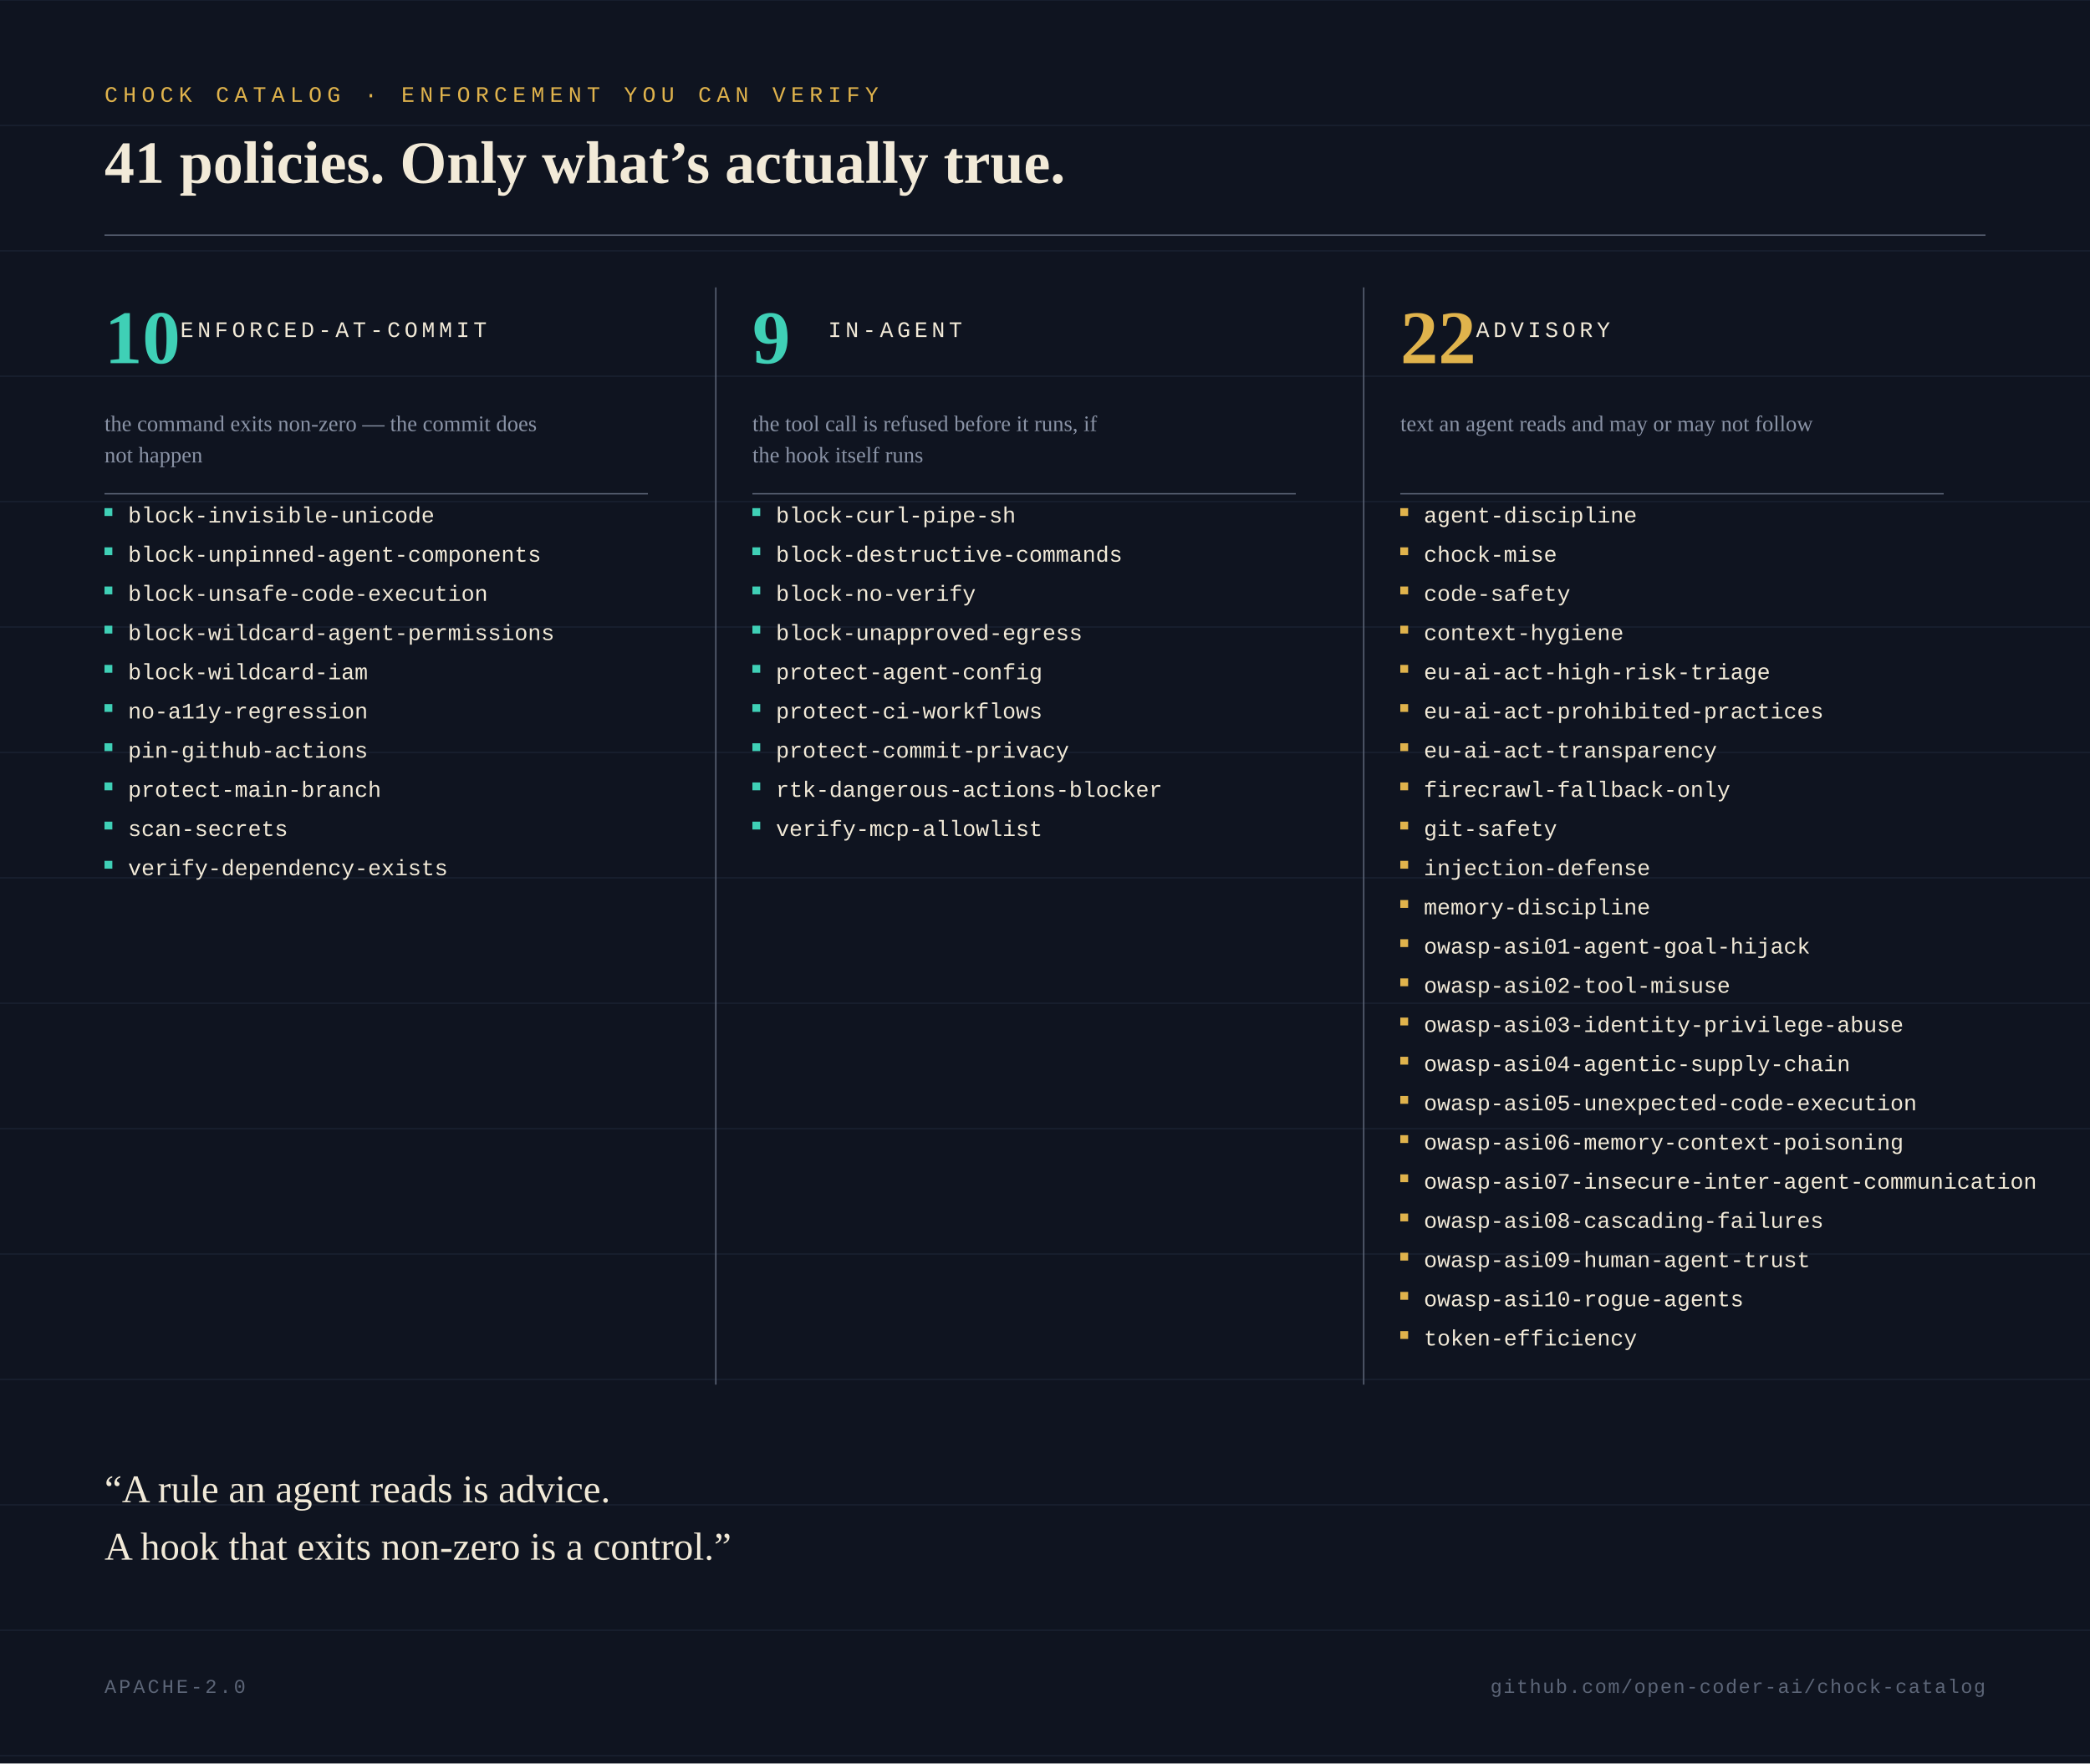
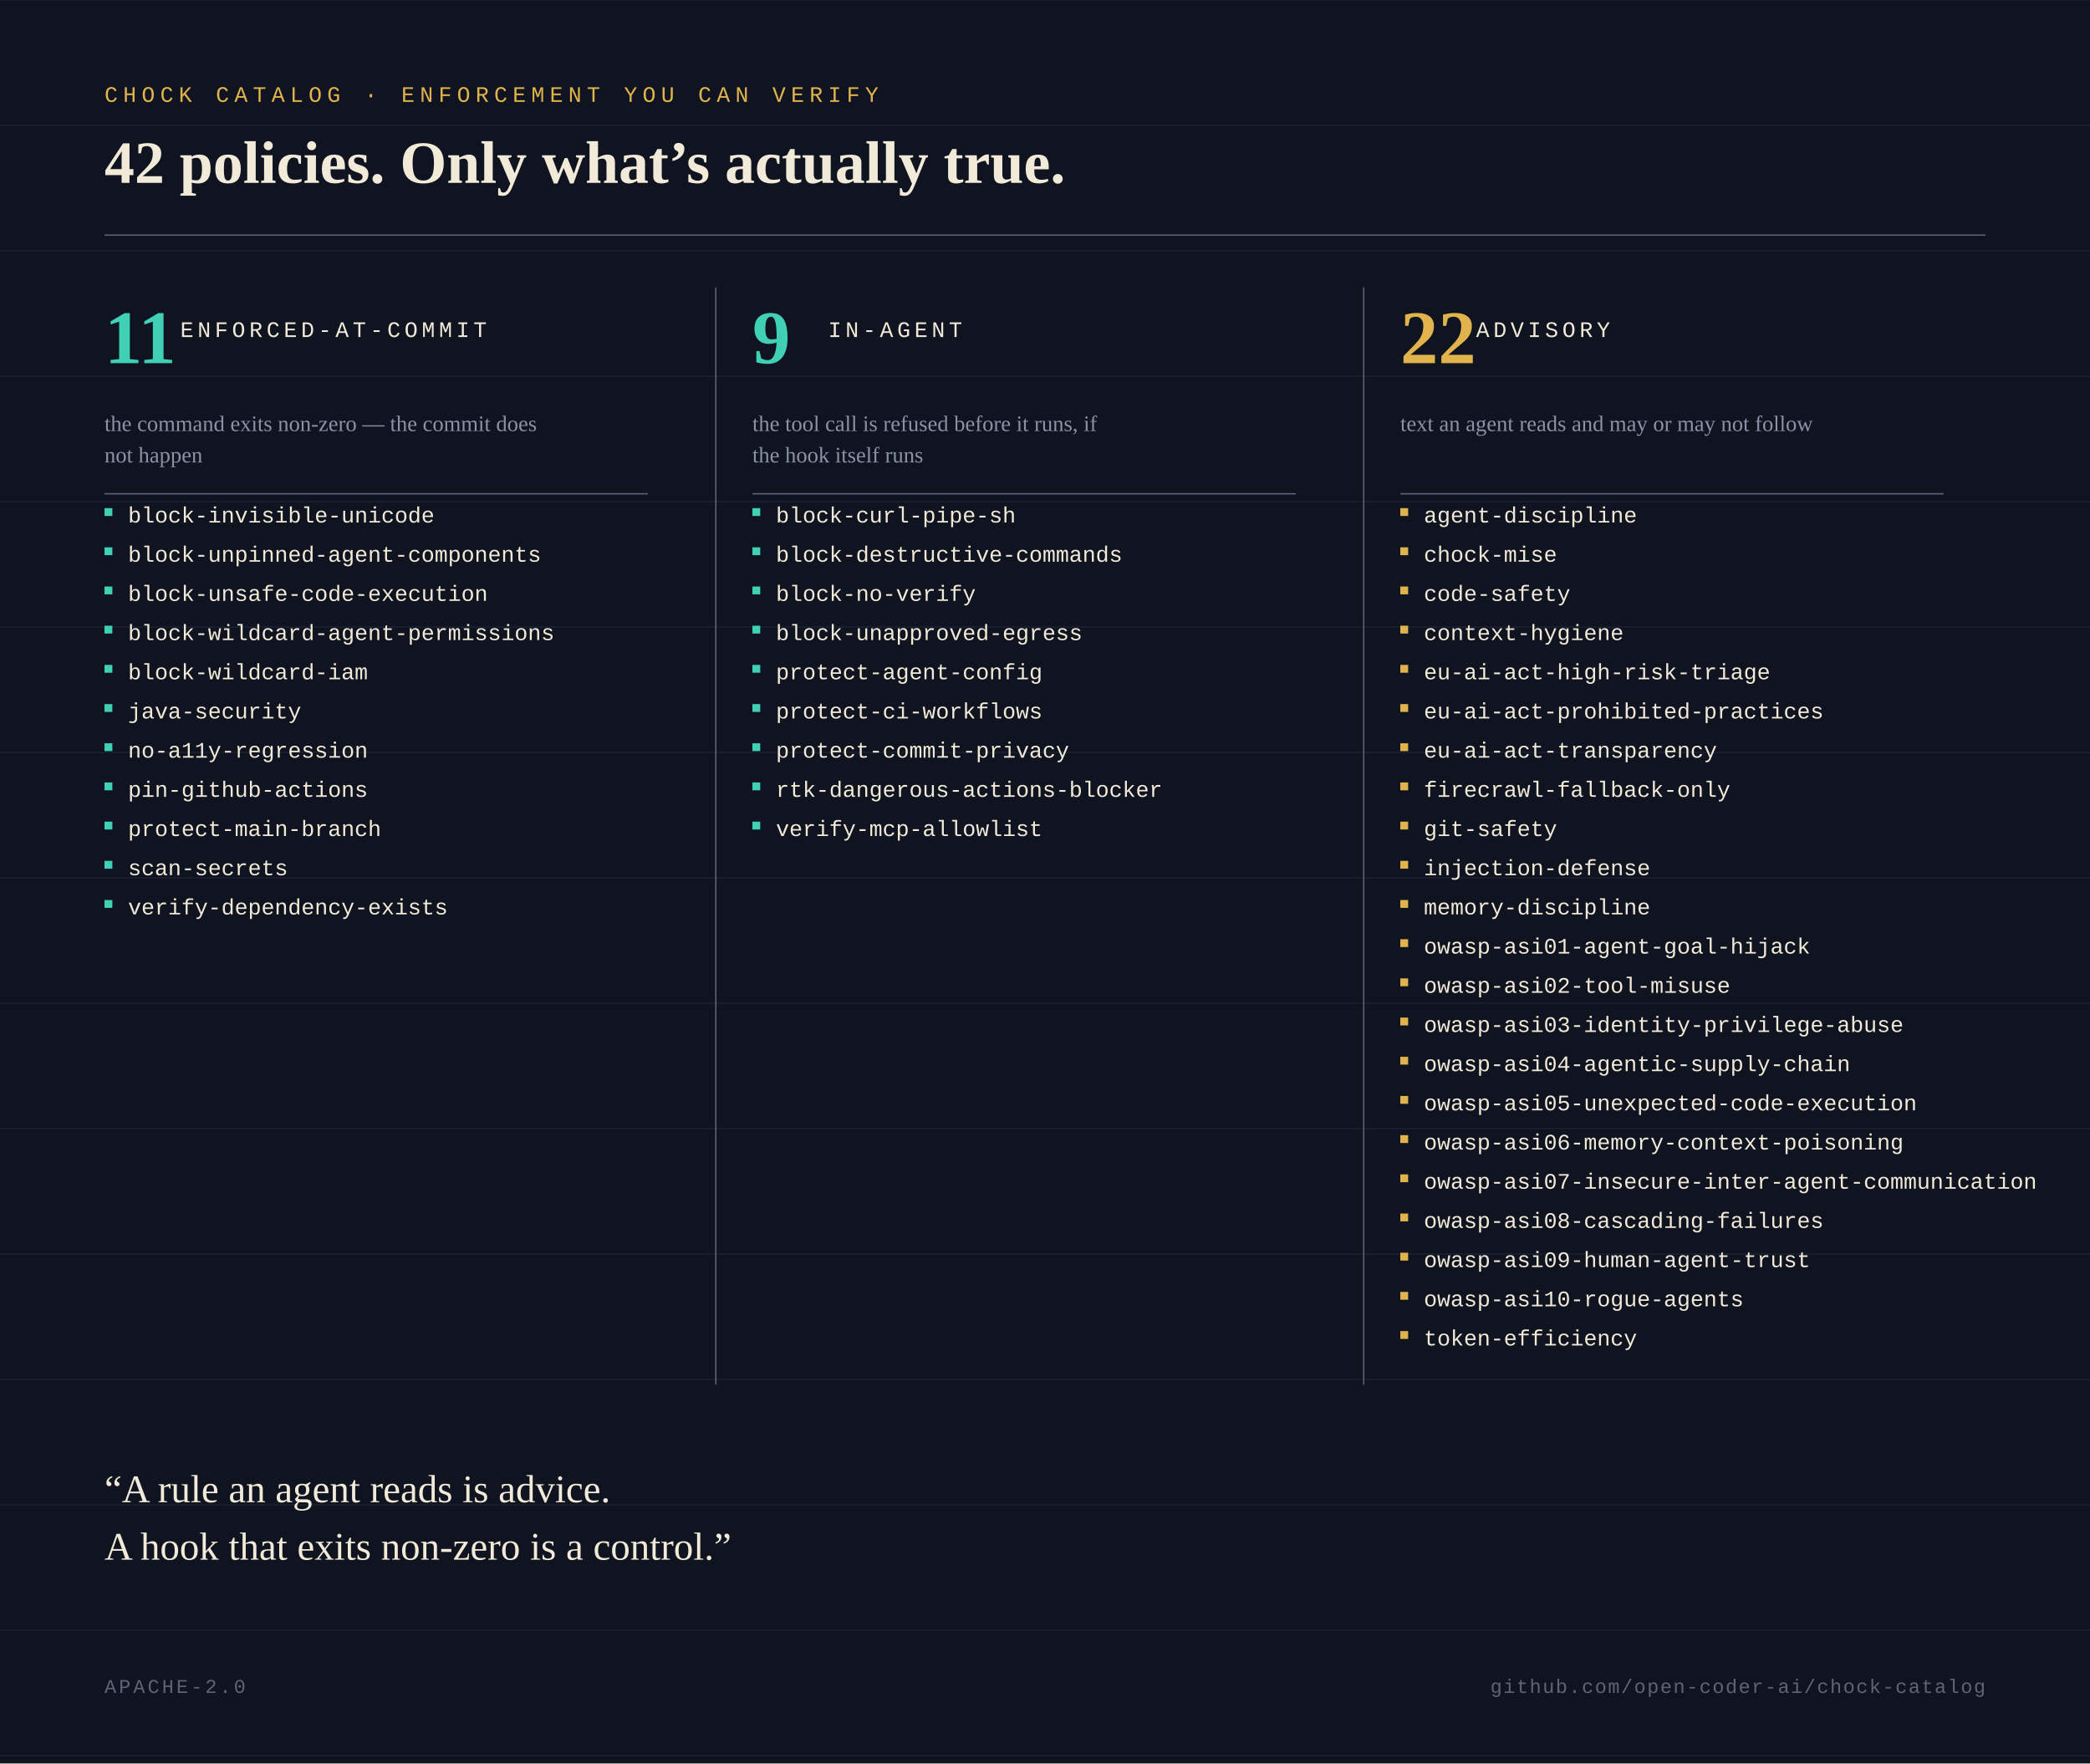
- <svg xmlns="http://www.w3.org/2000/svg" viewBox="0 0 1600 1350" width="1600" height="1350" role="img" aria-label="41 policies: 10 enforced-at-commit, 9 in-agent, 22 advisory">
+ <svg xmlns="http://www.w3.org/2000/svg" viewBox="0 0 1600 1350" width="1600" height="1350" role="img" aria-label="42 policies: 11 enforced-at-commit, 9 in-agent, 22 advisory">
  <rect width="1600" height="1350" fill="#0f1420" />
  <line x1="0" y1="0" x2="1600" y2="0" stroke="#1a2130" stroke-width="1" />
  <line x1="0" y1="96" x2="1600" y2="96" stroke="#1a2130" stroke-width="1" />
  <line x1="0" y1="192" x2="1600" y2="192" stroke="#1a2130" stroke-width="1" />
  <line x1="0" y1="288" x2="1600" y2="288" stroke="#1a2130" stroke-width="1" />
  <line x1="0" y1="384" x2="1600" y2="384" stroke="#1a2130" stroke-width="1" />
  <line x1="0" y1="480" x2="1600" y2="480" stroke="#1a2130" stroke-width="1" />
  <line x1="0" y1="576" x2="1600" y2="576" stroke="#1a2130" stroke-width="1" />
  <line x1="0" y1="672" x2="1600" y2="672" stroke="#1a2130" stroke-width="1" />
  <line x1="0" y1="768" x2="1600" y2="768" stroke="#1a2130" stroke-width="1" />
  <line x1="0" y1="864" x2="1600" y2="864" stroke="#1a2130" stroke-width="1" />
  <line x1="0" y1="960" x2="1600" y2="960" stroke="#1a2130" stroke-width="1" />
  <line x1="0" y1="1056" x2="1600" y2="1056" stroke="#1a2130" stroke-width="1" />
  <line x1="0" y1="1152" x2="1600" y2="1152" stroke="#1a2130" stroke-width="1" />
  <line x1="0" y1="1248" x2="1600" y2="1248" stroke="#1a2130" stroke-width="1" />
  <line x1="0" y1="1344" x2="1600" y2="1344" stroke="#1a2130" stroke-width="1" />
  <text x="80" y="78" font-family="'Cascadia Code', Consolas, 'Courier New', monospace" font-size="17" letter-spacing="4" fill="#e0b34c">CHOCK CATALOG · ENFORCEMENT YOU CAN VERIFY</text>
-   <text x="80" y="140" font-family="Georgia, 'Times New Roman', serif" font-size="46" font-weight="bold" fill="#f2ead8">41 policies. Only what’s actually true.</text>
+   <text x="80" y="140" font-family="Georgia, 'Times New Roman', serif" font-size="46" font-weight="bold" fill="#f2ead8">42 policies. Only what’s actually true.</text>
  <line x1="80" y1="180" x2="1520" y2="180" stroke="#5c6577" stroke-width="1" />
-   <text x="80" y="278" font-family="Georgia, 'Times New Roman', serif" font-size="58" font-weight="bold" fill="#3fd0b6">10</text>
+   <text x="80" y="278" font-family="Georgia, 'Times New Roman', serif" font-size="58" font-weight="bold" fill="#3fd0b6">11</text>
  <text x="138" y="258" font-family="'Cascadia Code', Consolas, 'Courier New', monospace" font-size="17" letter-spacing="3" fill="#f2ead8">ENFORCED-AT-COMMIT</text>
  <text x="80" y="330" font-family="Georgia, 'Times New Roman', serif" font-size="17" fill="#8a93a6">the command exits non-zero — the commit does</text>
  <text x="80" y="354" font-family="Georgia, 'Times New Roman', serif" font-size="17" fill="#8a93a6">not happen</text>
  <line x1="80" y1="378" x2="496" y2="378" stroke="#5c6577" stroke-width="1" />
  <rect x="80" y="389" width="6" height="6" fill="#3fd0b6" />
  <text x="98" y="400" font-family="'Cascadia Code', Consolas, 'Courier New', monospace" font-size="17" fill="#f2ead8">block-invisible-unicode</text>
  <rect x="80" y="419" width="6" height="6" fill="#3fd0b6" />
  <text x="98" y="430" font-family="'Cascadia Code', Consolas, 'Courier New', monospace" font-size="17" fill="#f2ead8">block-unpinned-agent-components</text>
  <rect x="80" y="449" width="6" height="6" fill="#3fd0b6" />
  <text x="98" y="460" font-family="'Cascadia Code', Consolas, 'Courier New', monospace" font-size="17" fill="#f2ead8">block-unsafe-code-execution</text>
  <rect x="80" y="479" width="6" height="6" fill="#3fd0b6" />
  <text x="98" y="490" font-family="'Cascadia Code', Consolas, 'Courier New', monospace" font-size="17" fill="#f2ead8">block-wildcard-agent-permissions</text>
  <rect x="80" y="509" width="6" height="6" fill="#3fd0b6" />
  <text x="98" y="520" font-family="'Cascadia Code', Consolas, 'Courier New', monospace" font-size="17" fill="#f2ead8">block-wildcard-iam</text>
  <rect x="80" y="539" width="6" height="6" fill="#3fd0b6" />
-   <text x="98" y="550" font-family="'Cascadia Code', Consolas, 'Courier New', monospace" font-size="17" fill="#f2ead8">no-a11y-regression</text>
+   <text x="98" y="550" font-family="'Cascadia Code', Consolas, 'Courier New', monospace" font-size="17" fill="#f2ead8">java-security</text>
  <rect x="80" y="569" width="6" height="6" fill="#3fd0b6" />
-   <text x="98" y="580" font-family="'Cascadia Code', Consolas, 'Courier New', monospace" font-size="17" fill="#f2ead8">pin-github-actions</text>
+   <text x="98" y="580" font-family="'Cascadia Code', Consolas, 'Courier New', monospace" font-size="17" fill="#f2ead8">no-a11y-regression</text>
  <rect x="80" y="599" width="6" height="6" fill="#3fd0b6" />
-   <text x="98" y="610" font-family="'Cascadia Code', Consolas, 'Courier New', monospace" font-size="17" fill="#f2ead8">protect-main-branch</text>
+   <text x="98" y="610" font-family="'Cascadia Code', Consolas, 'Courier New', monospace" font-size="17" fill="#f2ead8">pin-github-actions</text>
  <rect x="80" y="629" width="6" height="6" fill="#3fd0b6" />
-   <text x="98" y="640" font-family="'Cascadia Code', Consolas, 'Courier New', monospace" font-size="17" fill="#f2ead8">scan-secrets</text>
+   <text x="98" y="640" font-family="'Cascadia Code', Consolas, 'Courier New', monospace" font-size="17" fill="#f2ead8">protect-main-branch</text>
  <rect x="80" y="659" width="6" height="6" fill="#3fd0b6" />
-   <text x="98" y="670" font-family="'Cascadia Code', Consolas, 'Courier New', monospace" font-size="17" fill="#f2ead8">verify-dependency-exists</text>
+   <text x="98" y="670" font-family="'Cascadia Code', Consolas, 'Courier New', monospace" font-size="17" fill="#f2ead8">scan-secrets</text>
+   <rect x="80" y="689" width="6" height="6" fill="#3fd0b6" />
+   <text x="98" y="700" font-family="'Cascadia Code', Consolas, 'Courier New', monospace" font-size="17" fill="#f2ead8">verify-dependency-exists</text>
  <line x1="548" y1="220" x2="548" y2="1060" stroke="#5c6577" stroke-width="1" />
  <text x="576" y="278" font-family="Georgia, 'Times New Roman', serif" font-size="58" font-weight="bold" fill="#3fd0b6">9</text>
  <text x="634" y="258" font-family="'Cascadia Code', Consolas, 'Courier New', monospace" font-size="17" letter-spacing="3" fill="#f2ead8">IN-AGENT</text>
  <text x="576" y="330" font-family="Georgia, 'Times New Roman', serif" font-size="17" fill="#8a93a6">the tool call is refused before it runs, if</text>
  <text x="576" y="354" font-family="Georgia, 'Times New Roman', serif" font-size="17" fill="#8a93a6">the hook itself runs</text>
  <line x1="576" y1="378" x2="992" y2="378" stroke="#5c6577" stroke-width="1" />
  <rect x="576" y="389" width="6" height="6" fill="#3fd0b6" />
  <text x="594" y="400" font-family="'Cascadia Code', Consolas, 'Courier New', monospace" font-size="17" fill="#f2ead8">block-curl-pipe-sh</text>
  <rect x="576" y="419" width="6" height="6" fill="#3fd0b6" />
  <text x="594" y="430" font-family="'Cascadia Code', Consolas, 'Courier New', monospace" font-size="17" fill="#f2ead8">block-destructive-commands</text>
  <rect x="576" y="449" width="6" height="6" fill="#3fd0b6" />
  <text x="594" y="460" font-family="'Cascadia Code', Consolas, 'Courier New', monospace" font-size="17" fill="#f2ead8">block-no-verify</text>
  <rect x="576" y="479" width="6" height="6" fill="#3fd0b6" />
  <text x="594" y="490" font-family="'Cascadia Code', Consolas, 'Courier New', monospace" font-size="17" fill="#f2ead8">block-unapproved-egress</text>
  <rect x="576" y="509" width="6" height="6" fill="#3fd0b6" />
  <text x="594" y="520" font-family="'Cascadia Code', Consolas, 'Courier New', monospace" font-size="17" fill="#f2ead8">protect-agent-config</text>
  <rect x="576" y="539" width="6" height="6" fill="#3fd0b6" />
  <text x="594" y="550" font-family="'Cascadia Code', Consolas, 'Courier New', monospace" font-size="17" fill="#f2ead8">protect-ci-workflows</text>
  <rect x="576" y="569" width="6" height="6" fill="#3fd0b6" />
  <text x="594" y="580" font-family="'Cascadia Code', Consolas, 'Courier New', monospace" font-size="17" fill="#f2ead8">protect-commit-privacy</text>
  <rect x="576" y="599" width="6" height="6" fill="#3fd0b6" />
  <text x="594" y="610" font-family="'Cascadia Code', Consolas, 'Courier New', monospace" font-size="17" fill="#f2ead8">rtk-dangerous-actions-blocker</text>
  <rect x="576" y="629" width="6" height="6" fill="#3fd0b6" />
  <text x="594" y="640" font-family="'Cascadia Code', Consolas, 'Courier New', monospace" font-size="17" fill="#f2ead8">verify-mcp-allowlist</text>
  <line x1="1044" y1="220" x2="1044" y2="1060" stroke="#5c6577" stroke-width="1" />
  <text x="1072" y="278" font-family="Georgia, 'Times New Roman', serif" font-size="58" font-weight="bold" fill="#e0b34c">22</text>
  <text x="1130" y="258" font-family="'Cascadia Code', Consolas, 'Courier New', monospace" font-size="17" letter-spacing="3" fill="#f2ead8">ADVISORY</text>
  <text x="1072" y="330" font-family="Georgia, 'Times New Roman', serif" font-size="17" fill="#8a93a6">text an agent reads and may or may not follow</text>
  <line x1="1072" y1="378" x2="1488" y2="378" stroke="#5c6577" stroke-width="1" />
  <rect x="1072" y="389" width="6" height="6" fill="#e0b34c" />
  <text x="1090" y="400" font-family="'Cascadia Code', Consolas, 'Courier New', monospace" font-size="17" fill="#f2ead8">agent-discipline</text>
  <rect x="1072" y="419" width="6" height="6" fill="#e0b34c" />
  <text x="1090" y="430" font-family="'Cascadia Code', Consolas, 'Courier New', monospace" font-size="17" fill="#f2ead8">chock-mise</text>
  <rect x="1072" y="449" width="6" height="6" fill="#e0b34c" />
  <text x="1090" y="460" font-family="'Cascadia Code', Consolas, 'Courier New', monospace" font-size="17" fill="#f2ead8">code-safety</text>
  <rect x="1072" y="479" width="6" height="6" fill="#e0b34c" />
  <text x="1090" y="490" font-family="'Cascadia Code', Consolas, 'Courier New', monospace" font-size="17" fill="#f2ead8">context-hygiene</text>
  <rect x="1072" y="509" width="6" height="6" fill="#e0b34c" />
  <text x="1090" y="520" font-family="'Cascadia Code', Consolas, 'Courier New', monospace" font-size="17" fill="#f2ead8">eu-ai-act-high-risk-triage</text>
  <rect x="1072" y="539" width="6" height="6" fill="#e0b34c" />
  <text x="1090" y="550" font-family="'Cascadia Code', Consolas, 'Courier New', monospace" font-size="17" fill="#f2ead8">eu-ai-act-prohibited-practices</text>
  <rect x="1072" y="569" width="6" height="6" fill="#e0b34c" />
  <text x="1090" y="580" font-family="'Cascadia Code', Consolas, 'Courier New', monospace" font-size="17" fill="#f2ead8">eu-ai-act-transparency</text>
  <rect x="1072" y="599" width="6" height="6" fill="#e0b34c" />
  <text x="1090" y="610" font-family="'Cascadia Code', Consolas, 'Courier New', monospace" font-size="17" fill="#f2ead8">firecrawl-fallback-only</text>
  <rect x="1072" y="629" width="6" height="6" fill="#e0b34c" />
  <text x="1090" y="640" font-family="'Cascadia Code', Consolas, 'Courier New', monospace" font-size="17" fill="#f2ead8">git-safety</text>
  <rect x="1072" y="659" width="6" height="6" fill="#e0b34c" />
  <text x="1090" y="670" font-family="'Cascadia Code', Consolas, 'Courier New', monospace" font-size="17" fill="#f2ead8">injection-defense</text>
  <rect x="1072" y="689" width="6" height="6" fill="#e0b34c" />
  <text x="1090" y="700" font-family="'Cascadia Code', Consolas, 'Courier New', monospace" font-size="17" fill="#f2ead8">memory-discipline</text>
  <rect x="1072" y="719" width="6" height="6" fill="#e0b34c" />
  <text x="1090" y="730" font-family="'Cascadia Code', Consolas, 'Courier New', monospace" font-size="17" fill="#f2ead8">owasp-asi01-agent-goal-hijack</text>
  <rect x="1072" y="749" width="6" height="6" fill="#e0b34c" />
  <text x="1090" y="760" font-family="'Cascadia Code', Consolas, 'Courier New', monospace" font-size="17" fill="#f2ead8">owasp-asi02-tool-misuse</text>
  <rect x="1072" y="779" width="6" height="6" fill="#e0b34c" />
  <text x="1090" y="790" font-family="'Cascadia Code', Consolas, 'Courier New', monospace" font-size="17" fill="#f2ead8">owasp-asi03-identity-privilege-abuse</text>
  <rect x="1072" y="809" width="6" height="6" fill="#e0b34c" />
  <text x="1090" y="820" font-family="'Cascadia Code', Consolas, 'Courier New', monospace" font-size="17" fill="#f2ead8">owasp-asi04-agentic-supply-chain</text>
  <rect x="1072" y="839" width="6" height="6" fill="#e0b34c" />
  <text x="1090" y="850" font-family="'Cascadia Code', Consolas, 'Courier New', monospace" font-size="17" fill="#f2ead8">owasp-asi05-unexpected-code-execution</text>
  <rect x="1072" y="869" width="6" height="6" fill="#e0b34c" />
  <text x="1090" y="880" font-family="'Cascadia Code', Consolas, 'Courier New', monospace" font-size="17" fill="#f2ead8">owasp-asi06-memory-context-poisoning</text>
  <rect x="1072" y="899" width="6" height="6" fill="#e0b34c" />
  <text x="1090" y="910" font-family="'Cascadia Code', Consolas, 'Courier New', monospace" font-size="17" fill="#f2ead8">owasp-asi07-insecure-inter-agent-communication</text>
  <rect x="1072" y="929" width="6" height="6" fill="#e0b34c" />
  <text x="1090" y="940" font-family="'Cascadia Code', Consolas, 'Courier New', monospace" font-size="17" fill="#f2ead8">owasp-asi08-cascading-failures</text>
  <rect x="1072" y="959" width="6" height="6" fill="#e0b34c" />
  <text x="1090" y="970" font-family="'Cascadia Code', Consolas, 'Courier New', monospace" font-size="17" fill="#f2ead8">owasp-asi09-human-agent-trust</text>
  <rect x="1072" y="989" width="6" height="6" fill="#e0b34c" />
  <text x="1090" y="1000" font-family="'Cascadia Code', Consolas, 'Courier New', monospace" font-size="17" fill="#f2ead8">owasp-asi10-rogue-agents</text>
  <rect x="1072" y="1019" width="6" height="6" fill="#e0b34c" />
  <text x="1090" y="1030" font-family="'Cascadia Code', Consolas, 'Courier New', monospace" font-size="17" fill="#f2ead8">token-efficiency</text>
  <text x="80" y="1150" font-family="Georgia, 'Times New Roman', serif" font-size="30" fill="#f2ead8">“A rule an agent reads is advice.</text>
  <text x="80" y="1194" font-family="Georgia, 'Times New Roman', serif" font-size="30" fill="#f2ead8">A hook that exits non-zero is a control.”</text>
  <text x="80" y="1296" font-family="'Cascadia Code', Consolas, 'Courier New', monospace" font-size="15" letter-spacing="2" fill="#5c6577">APACHE-2.0</text>
  <text x="1520" y="1296" text-anchor="end" font-family="'Cascadia Code', Consolas, 'Courier New', monospace" font-size="15" letter-spacing="1" fill="#5c6577">github.com/open-coder-ai/chock-catalog</text>
</svg>
